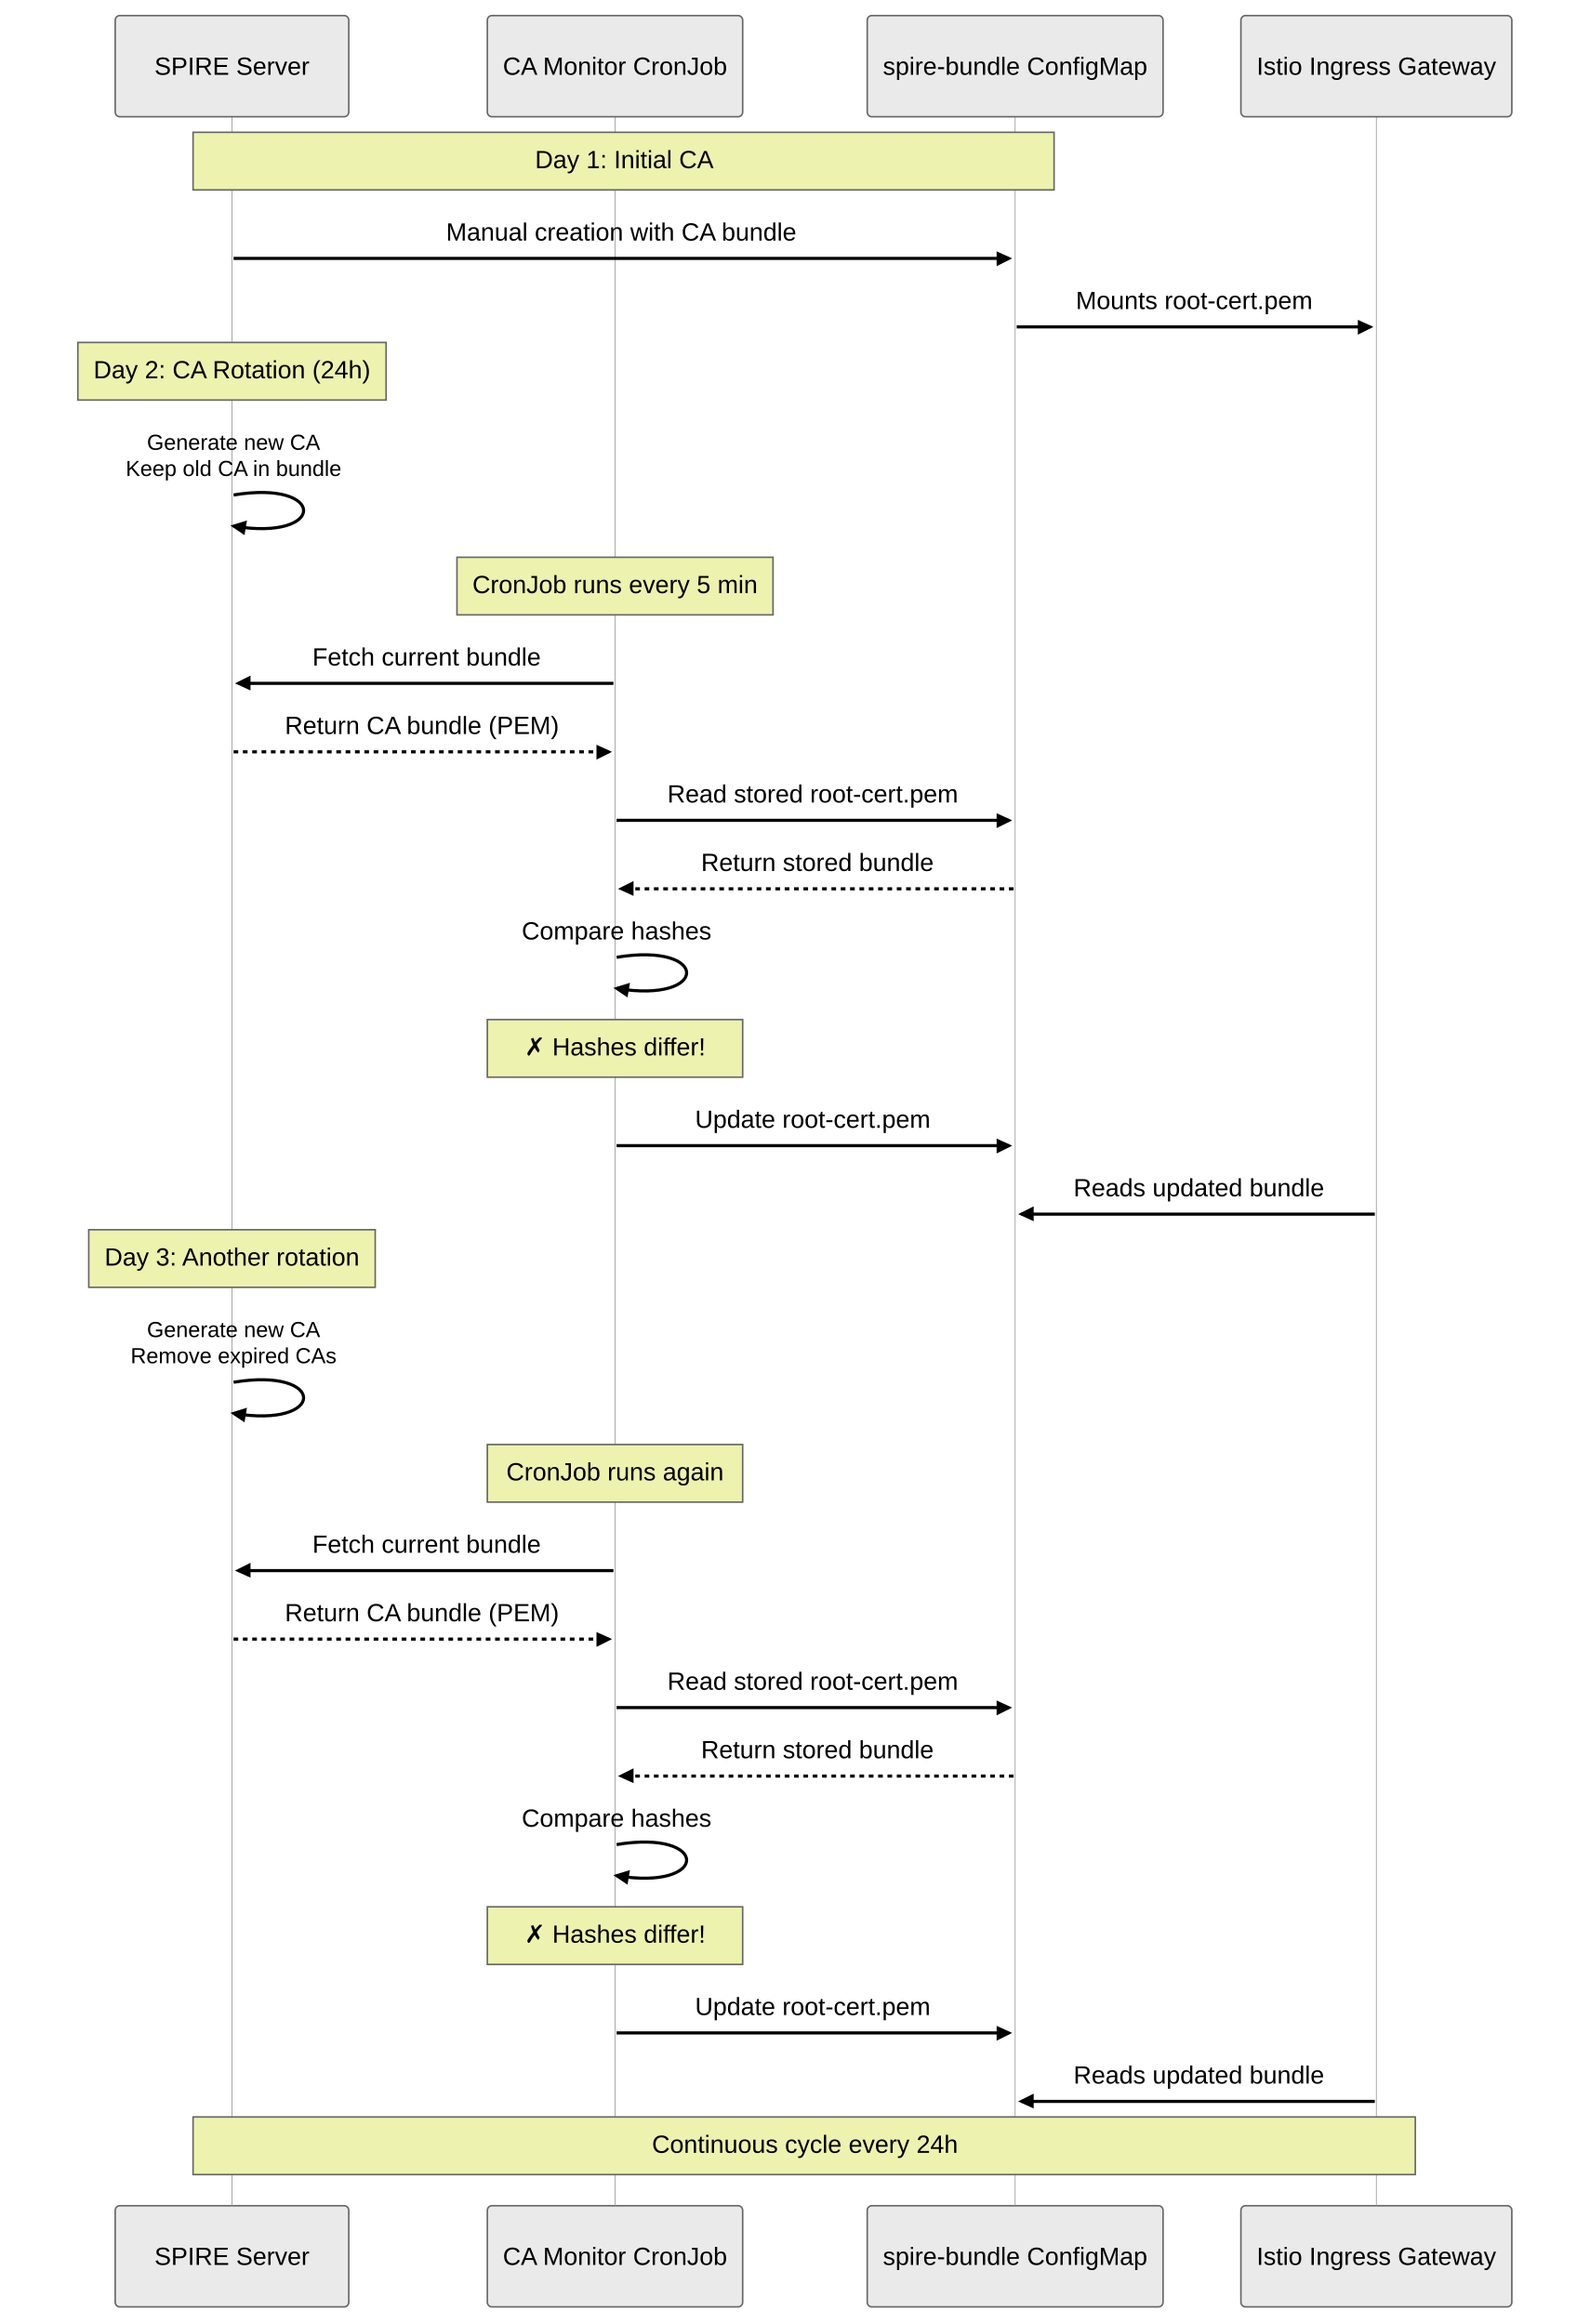
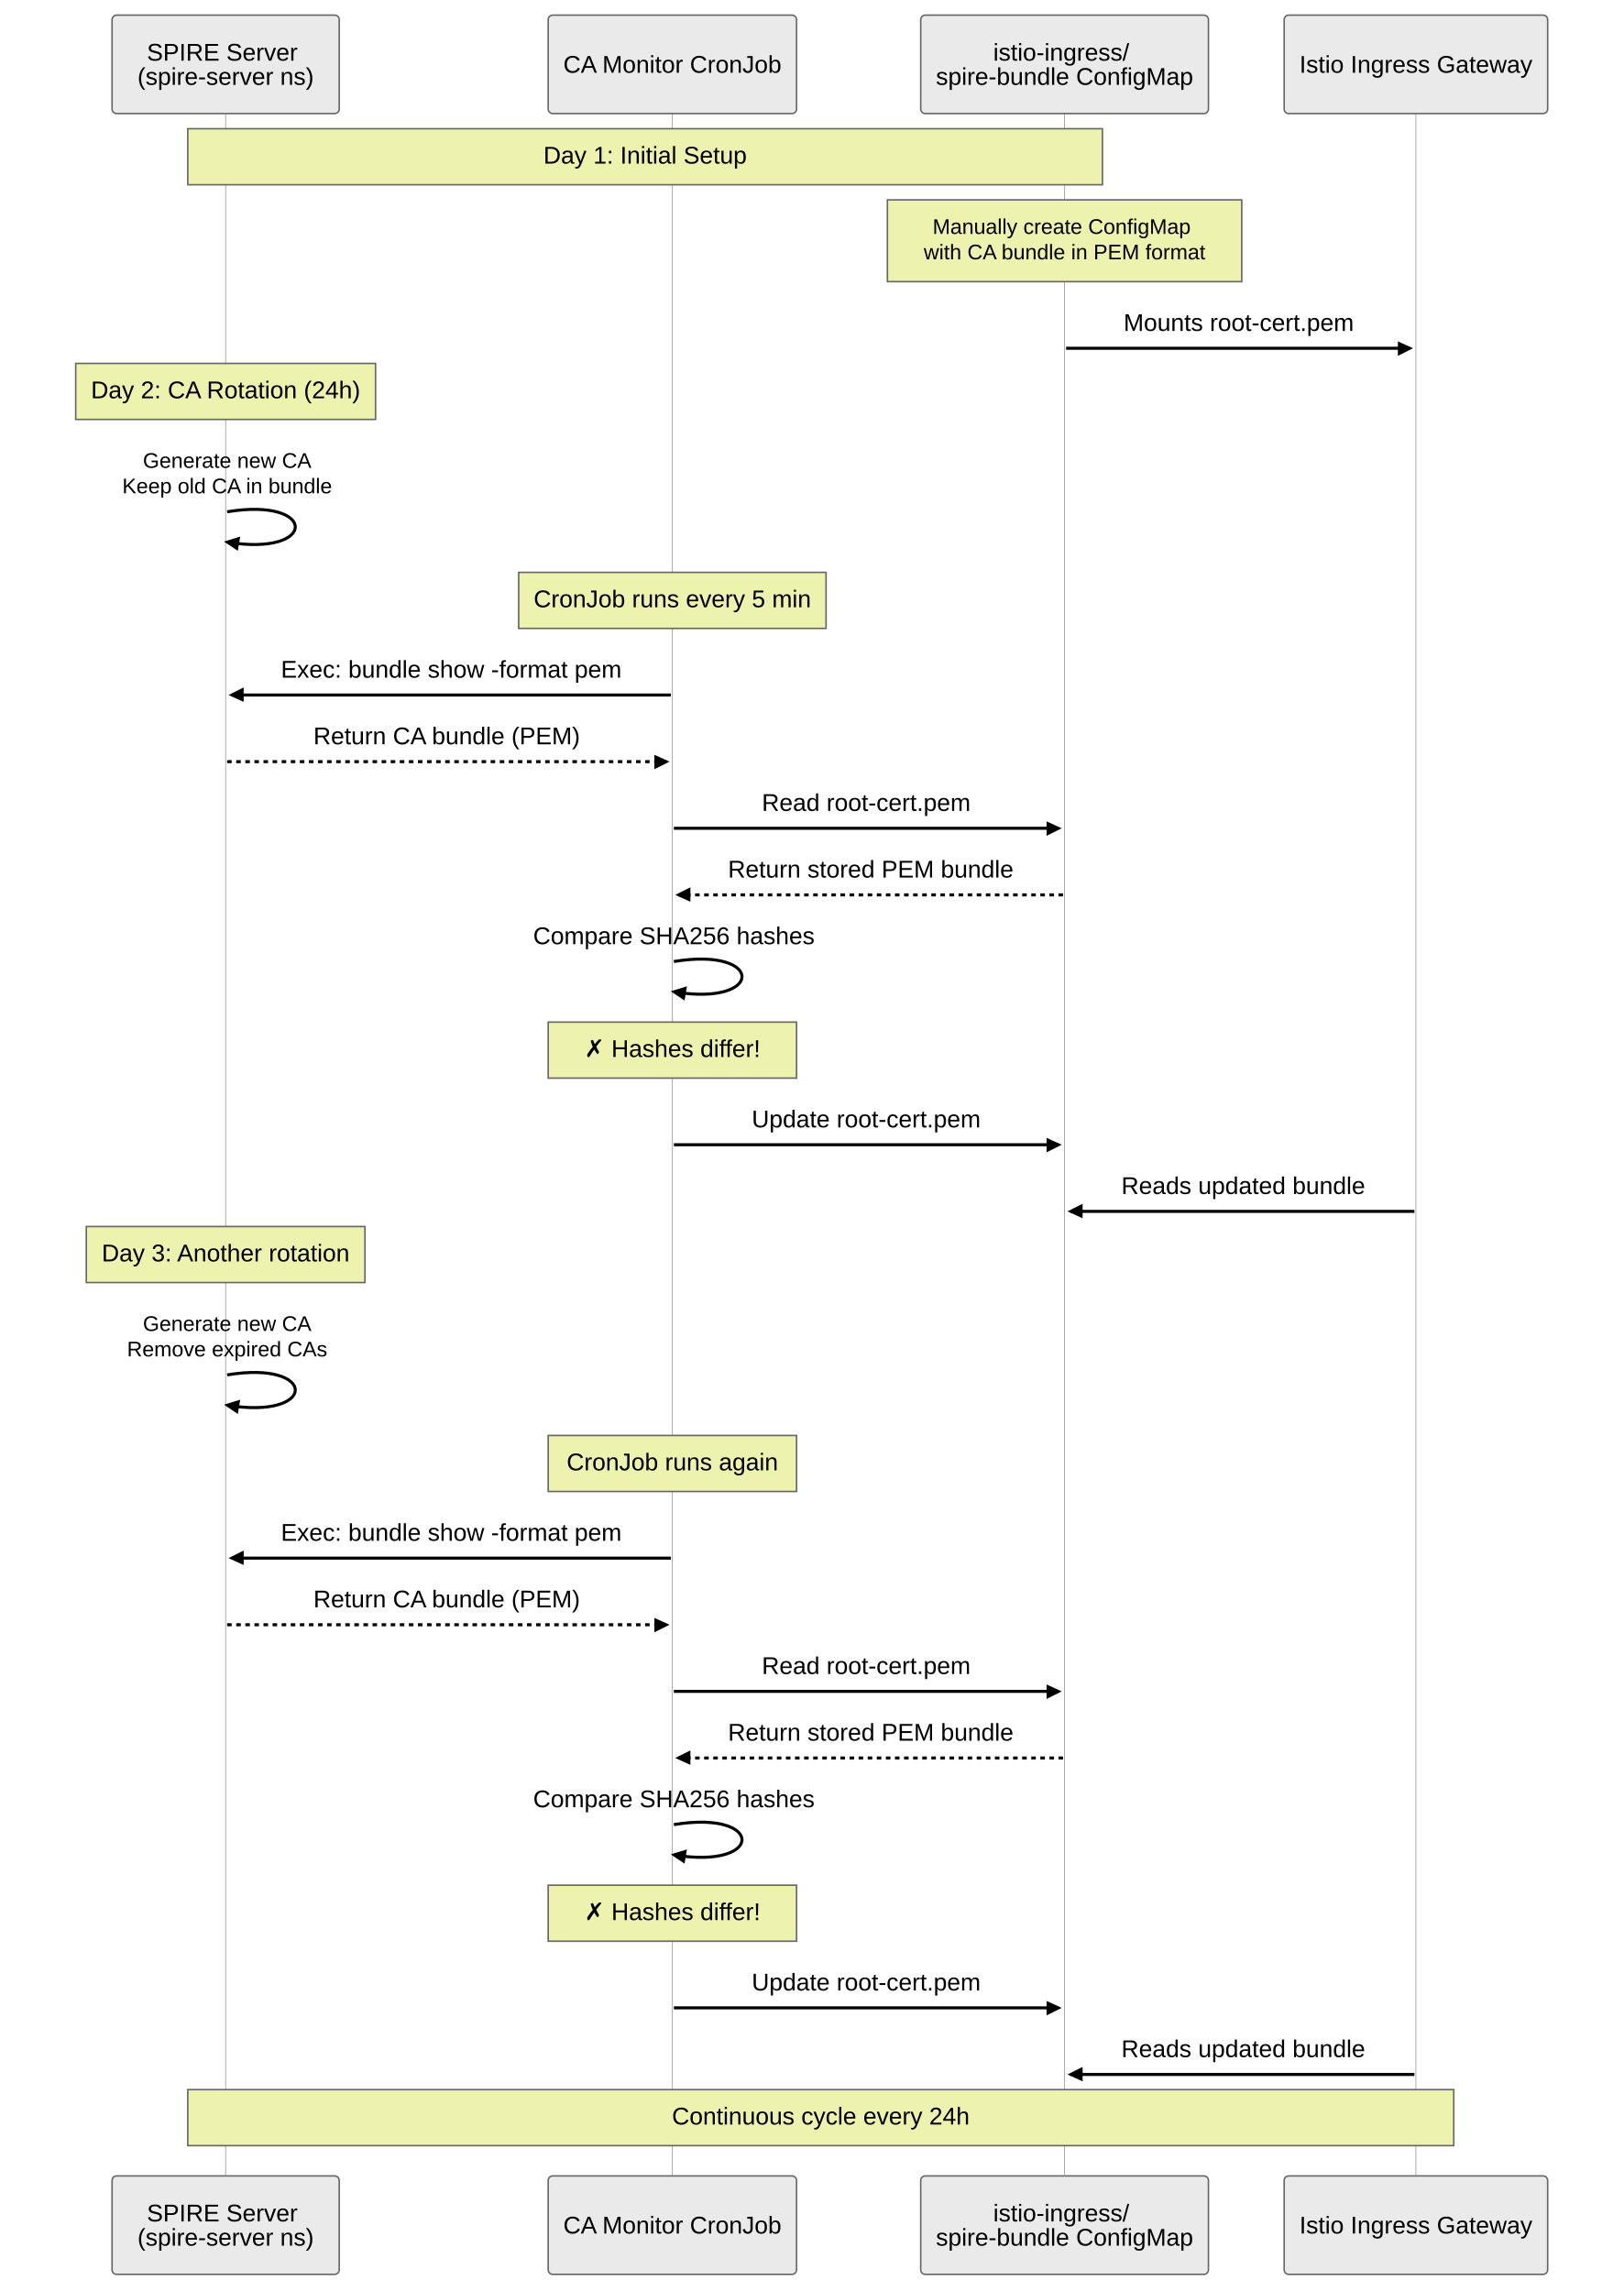
- <svg xmlns="http://www.w3.org/2000/svg" id="mermaid-0" width="100%" style="max-width: 1021px;" viewBox="-74 -10 1021 1493">
+ <svg xmlns="http://www.w3.org/2000/svg" id="mermaid-0" width="100%" style="max-width: 1072px;" viewBox="-74 -10 1072 1513">
  <g>
-     <rect x="723" y="1407" fill="#eaeaea" stroke="#666" width="174" height="65" rx="3" ry="3" />
-     <text x="810" y="1439.5" dominant-baseline="central" alignment-baseline="central" style="text-anchor: middle; font-size: 16px; font-weight: 400; font-family: arial, sans-serif;">
-       <tspan x="810" dy="0">Istio Ingress Gateway</tspan>
+     <rect x="774" y="1427" fill="#eaeaea" stroke="#666" width="174" height="65" rx="3" ry="3" />
+     <text x="861" y="1459.5" dominant-baseline="central" alignment-baseline="central" style="text-anchor: middle; font-size: 16px; font-weight: 400; font-family: arial, sans-serif;">
+       <tspan x="861" dy="0">Istio Ingress Gateway</tspan>
    </text>
  </g>
  <g>
-     <rect x="483" y="1407" fill="#eaeaea" stroke="#666" width="190" height="65" rx="3" ry="3" />
-     <text x="578" y="1439.5" dominant-baseline="central" alignment-baseline="central" style="text-anchor: middle; font-size: 16px; font-weight: 400; font-family: arial, sans-serif;">
-       <tspan x="578" dy="0">spire-bundle ConfigMap</tspan>
+     <rect x="534" y="1427" fill="#eaeaea" stroke="#666" width="190" height="65" rx="3" ry="3" />
+     <text x="629" y="1459.5" dominant-baseline="central" alignment-baseline="central" style="text-anchor: middle; font-size: 16px; font-weight: 400; font-family: arial, sans-serif;">
+       <tspan x="629" dy="-8">istio-ingress/</tspan>
+       <tspan x="629" dy="16">spire-bundle ConfigMap</tspan>
    </text>
  </g>
  <g>
-     <rect x="239" y="1407" fill="#eaeaea" stroke="#666" width="164" height="65" rx="3" ry="3" />
-     <text x="321" y="1439.5" dominant-baseline="central" alignment-baseline="central" style="text-anchor: middle; font-size: 16px; font-weight: 400; font-family: arial, sans-serif;">
-       <tspan x="321" dy="0">CA Monitor CronJob</tspan>
+     <rect x="288" y="1427" fill="#eaeaea" stroke="#666" width="164" height="65" rx="3" ry="3" />
+     <text x="370" y="1459.5" dominant-baseline="central" alignment-baseline="central" style="text-anchor: middle; font-size: 16px; font-weight: 400; font-family: arial, sans-serif;">
+       <tspan x="370" dy="0">CA Monitor CronJob</tspan>
    </text>
  </g>
  <g>
-     <rect x="0" y="1407" fill="#eaeaea" stroke="#666" width="150" height="65" rx="3" ry="3" />
-     <text x="75" y="1439.5" dominant-baseline="central" alignment-baseline="central" style="text-anchor: middle; font-size: 16px; font-weight: 400; font-family: arial, sans-serif;">
-       <tspan x="75" dy="0">SPIRE Server</tspan>
+     <rect x="0" y="1427" fill="#eaeaea" stroke="#666" width="150" height="65" rx="3" ry="3" />
+     <text x="75" y="1459.5" dominant-baseline="central" alignment-baseline="central" style="text-anchor: middle; font-size: 16px; font-weight: 400; font-family: arial, sans-serif;">
+       <tspan x="75" dy="-8">SPIRE Server</tspan>
+       <tspan x="75" dy="16">(spire-server ns)</tspan>
    </text>
  </g>
  <g>
-     <line x1="810" y1="65" x2="810" y2="1407" stroke-width="0.5px" stroke="#999" />
+     <line x1="861" y1="65" x2="861" y2="1427" stroke-width="0.5px" stroke="#999" />
    <g>
-       <rect x="723" y="0" fill="#eaeaea" stroke="#666" width="174" height="65" rx="3" ry="3" />
-       <text x="810" y="32.5" dominant-baseline="central" alignment-baseline="central" style="text-anchor: middle; font-size: 16px; font-weight: 400; font-family: arial, sans-serif;">
-         <tspan x="810" dy="0">Istio Ingress Gateway</tspan>
+       <rect x="774" y="0" fill="#eaeaea" stroke="#666" width="174" height="65" rx="3" ry="3" />
+       <text x="861" y="32.5" dominant-baseline="central" alignment-baseline="central" style="text-anchor: middle; font-size: 16px; font-weight: 400; font-family: arial, sans-serif;">
+         <tspan x="861" dy="0">Istio Ingress Gateway</tspan>
      </text>
    </g>
  </g>
  <g>
-     <line x1="578" y1="65" x2="578" y2="1407" stroke-width="0.5px" stroke="#999" />
+     <line x1="629" y1="65" x2="629" y2="1427" stroke-width="0.5px" stroke="#999" />
    <g>
-       <rect x="483" y="0" fill="#eaeaea" stroke="#666" width="190" height="65" rx="3" ry="3" />
-       <text x="578" y="32.5" dominant-baseline="central" alignment-baseline="central" style="text-anchor: middle; font-size: 16px; font-weight: 400; font-family: arial, sans-serif;">
-         <tspan x="578" dy="0">spire-bundle ConfigMap</tspan>
+       <rect x="534" y="0" fill="#eaeaea" stroke="#666" width="190" height="65" rx="3" ry="3" />
+       <text x="629" y="32.5" dominant-baseline="central" alignment-baseline="central" style="text-anchor: middle; font-size: 16px; font-weight: 400; font-family: arial, sans-serif;">
+         <tspan x="629" dy="-8">istio-ingress/</tspan>
+         <tspan x="629" dy="16">spire-bundle ConfigMap</tspan>
      </text>
    </g>
  </g>
  <g>
-     <line x1="321" y1="65" x2="321" y2="1407" stroke-width="0.5px" stroke="#999" />
+     <line x1="370" y1="65" x2="370" y2="1427" stroke-width="0.5px" stroke="#999" />
    <g>
-       <rect x="239" y="0" fill="#eaeaea" stroke="#666" width="164" height="65" rx="3" ry="3" />
-       <text x="321" y="32.5" dominant-baseline="central" alignment-baseline="central" style="text-anchor: middle; font-size: 16px; font-weight: 400; font-family: arial, sans-serif;">
-         <tspan x="321" dy="0">CA Monitor CronJob</tspan>
+       <rect x="288" y="0" fill="#eaeaea" stroke="#666" width="164" height="65" rx="3" ry="3" />
+       <text x="370" y="32.5" dominant-baseline="central" alignment-baseline="central" style="text-anchor: middle; font-size: 16px; font-weight: 400; font-family: arial, sans-serif;">
+         <tspan x="370" dy="0">CA Monitor CronJob</tspan>
      </text>
    </g>
  </g>
  <g>
-     <line x1="75" y1="65" x2="75" y2="1407" stroke-width="0.5px" stroke="#999" />
+     <line x1="75" y1="65" x2="75" y2="1427" stroke-width="0.5px" stroke="#999" />
    <g>
      <rect x="0" y="0" fill="#eaeaea" stroke="#666" width="150" height="65" rx="3" ry="3" />
      <text x="75" y="32.5" dominant-baseline="central" alignment-baseline="central" style="text-anchor: middle; font-size: 16px; font-weight: 400; font-family: arial, sans-serif;">
-         <tspan x="75" dy="0">SPIRE Server</tspan>
+         <tspan x="75" dy="-8">SPIRE Server</tspan>
+         <tspan x="75" dy="16">(spire-server ns)</tspan>
      </text>
    </g>
  </g>
  <g>
-     <rect x="50" y="75" fill="#EDF2AE" stroke="#666" width="553" height="37" />
-     <text x="327" y="93.5" text-anchor="middle" dominant-baseline="middle" alignment-baseline="middle" style="font-family: arial, sans-serif; font-size: 16px; font-weight: 400;">
-       <tspan x="327">Day 1: Initial CA</tspan>
+     <rect x="50" y="75" fill="#EDF2AE" stroke="#666" width="604" height="37" />
+     <text x="352" y="93.5" text-anchor="middle" dominant-baseline="middle" alignment-baseline="middle" style="font-family: arial, sans-serif; font-size: 16px; font-weight: 400;">
+       <tspan x="352">Day 1: Initial Setup</tspan>
    </text>
  </g>
  <g>
-     <rect x="-24" y="210" fill="#EDF2AE" stroke="#666" width="198" height="37" />
-     <text x="75" y="228.5" text-anchor="middle" dominant-baseline="middle" alignment-baseline="middle" style="font-family: arial, sans-serif; font-size: 16px; font-weight: 400;">
+     <rect x="512" y="122" fill="#EDF2AE" stroke="#666" width="234" height="54" />
+     <text x="629" y="140.5" text-anchor="middle" dominant-baseline="middle" alignment-baseline="middle" style="font-family: arial, sans-serif; font-size: 14px; font-weight: 400;">
+       <tspan x="629">Manually create ConfigMap</tspan>
+       <tspan x="629" dy="1.2em">with CA bundle in PEM format</tspan>
+     </text>
+   </g>
+   <g>
+     <rect x="-24" y="230" fill="#EDF2AE" stroke="#666" width="198" height="37" />
+     <text x="75" y="248.5" text-anchor="middle" dominant-baseline="middle" alignment-baseline="middle" style="font-family: arial, sans-serif; font-size: 16px; font-weight: 400;">
      <tspan x="75">Day 2: CA Rotation (24h)</tspan>
    </text>
  </g>
  <g>
-     <rect x="219.5" y="348" fill="#EDF2AE" stroke="#666" width="203" height="37" />
-     <text x="321" y="366.5" text-anchor="middle" dominant-baseline="middle" alignment-baseline="middle" style="font-family: arial, sans-serif; font-size: 16px; font-weight: 400;">
-       <tspan x="321">CronJob runs every 5 min</tspan>
+     <rect x="268.5" y="368" fill="#EDF2AE" stroke="#666" width="203" height="37" />
+     <text x="370" y="386.5" text-anchor="middle" dominant-baseline="middle" alignment-baseline="middle" style="font-family: arial, sans-serif; font-size: 16px; font-weight: 400;">
+       <tspan x="370">CronJob runs every 5 min</tspan>
    </text>
  </g>
  <g>
-     <rect x="239" y="645" fill="#EDF2AE" stroke="#666" width="164" height="37" />
-     <text x="321" y="663.5" text-anchor="middle" dominant-baseline="middle" alignment-baseline="middle" style="font-family: arial, sans-serif; font-size: 16px; font-weight: 400;">
-       <tspan x="321">✗ Hashes differ!</tspan>
+     <rect x="288" y="665" fill="#EDF2AE" stroke="#666" width="164" height="37" />
+     <text x="370" y="683.5" text-anchor="middle" dominant-baseline="middle" alignment-baseline="middle" style="font-family: arial, sans-serif; font-size: 16px; font-weight: 400;">
+       <tspan x="370">✗ Hashes differ!</tspan>
    </text>
  </g>
  <g>
-     <rect x="-17" y="780" fill="#EDF2AE" stroke="#666" width="184" height="37" />
-     <text x="75" y="798.5" text-anchor="middle" dominant-baseline="middle" alignment-baseline="middle" style="font-family: arial, sans-serif; font-size: 16px; font-weight: 400;">
+     <rect x="-17" y="800" fill="#EDF2AE" stroke="#666" width="184" height="37" />
+     <text x="75" y="818.5" text-anchor="middle" dominant-baseline="middle" alignment-baseline="middle" style="font-family: arial, sans-serif; font-size: 16px; font-weight: 400;">
      <tspan x="75">Day 3: Another rotation</tspan>
    </text>
  </g>
  <g>
-     <rect x="239" y="918" fill="#EDF2AE" stroke="#666" width="164" height="37" />
-     <text x="321" y="936.5" text-anchor="middle" dominant-baseline="middle" alignment-baseline="middle" style="font-family: arial, sans-serif; font-size: 16px; font-weight: 400;">
-       <tspan x="321">CronJob runs again</tspan>
+     <rect x="288" y="938" fill="#EDF2AE" stroke="#666" width="164" height="37" />
+     <text x="370" y="956.5" text-anchor="middle" dominant-baseline="middle" alignment-baseline="middle" style="font-family: arial, sans-serif; font-size: 16px; font-weight: 400;">
+       <tspan x="370">CronJob runs again</tspan>
    </text>
  </g>
  <g>
-     <rect x="239" y="1215" fill="#EDF2AE" stroke="#666" width="164" height="37" />
-     <text x="321" y="1233.5" text-anchor="middle" dominant-baseline="middle" alignment-baseline="middle" style="font-family: arial, sans-serif; font-size: 16px; font-weight: 400;">
-       <tspan x="321">✗ Hashes differ!</tspan>
+     <rect x="288" y="1235" fill="#EDF2AE" stroke="#666" width="164" height="37" />
+     <text x="370" y="1253.5" text-anchor="middle" dominant-baseline="middle" alignment-baseline="middle" style="font-family: arial, sans-serif; font-size: 16px; font-weight: 400;">
+       <tspan x="370">✗ Hashes differ!</tspan>
    </text>
  </g>
  <g>
-     <rect x="50" y="1350" fill="#EDF2AE" stroke="#666" width="785" height="37" />
-     <text x="443" y="1368.5" text-anchor="middle" dominant-baseline="middle" alignment-baseline="middle" style="font-family: arial, sans-serif; font-size: 16px; font-weight: 400;">
-       <tspan x="443">Continuous cycle every 24h</tspan>
+     <rect x="50" y="1370" fill="#EDF2AE" stroke="#666" width="836" height="37" />
+     <text x="468" y="1388.5" text-anchor="middle" dominant-baseline="middle" alignment-baseline="middle" style="font-family: arial, sans-serif; font-size: 16px; font-weight: 400;">
+       <tspan x="468">Continuous cycle every 24h</tspan>
    </text>
  </g>
-   <text x="325" y="140" text-anchor="middle" dominant-baseline="middle" alignment-baseline="middle" style="font-family: arial, sans-serif; font-size: 16px; font-weight: 400;">Manual creation with CA bundle</text>
-   <line x1="76" y1="156" x2="574" y2="156" stroke-width="2" stroke="black" marker-end="url(#arrowhead)" />
-   <text x="693" y="184" text-anchor="middle" dominant-baseline="middle" alignment-baseline="middle" style="font-family: arial, sans-serif; font-size: 16px; font-weight: 400;">Mounts root-cert.pem</text>
-   <line x1="579" y1="200" x2="806" y2="200" stroke-width="2" stroke="black" marker-end="url(#arrowhead)" />
-   <text x="76" y="275" text-anchor="middle" dominant-baseline="middle" alignment-baseline="middle" style="font-family: arial, sans-serif; font-size: 14px; font-weight: 400;">Generate new CA<tspan x="76" dy="1.2em">Keep old CA in bundle</tspan>
+   <text x="744" y="204" text-anchor="middle" dominant-baseline="middle" alignment-baseline="middle" style="font-family: arial, sans-serif; font-size: 16px; font-weight: 400;">Mounts root-cert.pem</text>
+   <line x1="630" y1="220" x2="857" y2="220" stroke-width="2" stroke="black" marker-end="url(#arrowhead)" />
+   <text x="76" y="295" text-anchor="middle" dominant-baseline="middle" alignment-baseline="middle" style="font-family: arial, sans-serif; font-size: 14px; font-weight: 400;">Generate new CA<tspan x="76" dy="1.2em">Keep old CA in bundle</tspan>
  </text>
-   <path d="M 76,308 C 136,298 136,338 76,328" stroke-width="2" stroke="black" fill="none" marker-end="url(#arrowhead)" />
-   <text x="200" y="413" text-anchor="middle" dominant-baseline="middle" alignment-baseline="middle" style="font-family: arial, sans-serif; font-size: 16px; font-weight: 400;">Fetch current bundle</text>
-   <line x1="320" y1="429" x2="79" y2="429" stroke-width="2" stroke="black" marker-end="url(#arrowhead)" />
-   <text x="197" y="457" text-anchor="middle" dominant-baseline="middle" alignment-baseline="middle" style="font-family: arial, sans-serif; font-size: 16px; font-weight: 400;">Return CA bundle (PEM)</text>
-   <line x1="76" y1="473" x2="317" y2="473" stroke-width="2" stroke="black" stroke-dasharray="3,3" marker-end="url(#arrowhead)" />
-   <text x="448" y="501" text-anchor="middle" dominant-baseline="middle" alignment-baseline="middle" style="font-family: arial, sans-serif; font-size: 16px; font-weight: 400;">Read stored root-cert.pem</text>
-   <line x1="322" y1="517" x2="574" y2="517" stroke-width="2" stroke="black" marker-end="url(#arrowhead)" />
-   <text x="451" y="545" text-anchor="middle" dominant-baseline="middle" alignment-baseline="middle" style="font-family: arial, sans-serif; font-size: 16px; font-weight: 400;">Return stored bundle</text>
-   <line x1="577" y1="561" x2="325" y2="561" stroke-width="2" stroke="black" stroke-dasharray="3,3" marker-end="url(#arrowhead)" />
-   <text x="322" y="589" text-anchor="middle" dominant-baseline="middle" alignment-baseline="middle" style="font-family: arial, sans-serif; font-size: 16px; font-weight: 400;">Compare hashes</text>
-   <path d="M 322,605 C 382,595 382,635 322,625" stroke-width="2" stroke="black" fill="none" marker-end="url(#arrowhead)" />
-   <text x="448" y="710" text-anchor="middle" dominant-baseline="middle" alignment-baseline="middle" style="font-family: arial, sans-serif; font-size: 16px; font-weight: 400;">Update root-cert.pem</text>
-   <line x1="322" y1="726" x2="574" y2="726" stroke-width="2" stroke="black" marker-end="url(#arrowhead)" />
-   <text x="696" y="754" text-anchor="middle" dominant-baseline="middle" alignment-baseline="middle" style="font-family: arial, sans-serif; font-size: 16px; font-weight: 400;">Reads updated bundle</text>
-   <line x1="809" y1="770" x2="582" y2="770" stroke-width="2" stroke="black" marker-end="url(#arrowhead)" />
-   <text x="76" y="845" text-anchor="middle" dominant-baseline="middle" alignment-baseline="middle" style="font-family: arial, sans-serif; font-size: 14px; font-weight: 400;">Generate new CA<tspan x="76" dy="1.2em">Remove expired CAs</tspan>
+   <path d="M 76,328 C 136,318 136,358 76,348" stroke-width="2" stroke="black" fill="none" marker-end="url(#arrowhead)" />
+   <text x="224" y="433" text-anchor="middle" dominant-baseline="middle" alignment-baseline="middle" style="font-family: arial, sans-serif; font-size: 16px; font-weight: 400;">Exec: bundle show -format pem</text>
+   <line x1="369" y1="449" x2="79" y2="449" stroke-width="2" stroke="black" marker-end="url(#arrowhead)" />
+   <text x="221" y="477" text-anchor="middle" dominant-baseline="middle" alignment-baseline="middle" style="font-family: arial, sans-serif; font-size: 16px; font-weight: 400;">Return CA bundle (PEM)</text>
+   <line x1="76" y1="493" x2="366" y2="493" stroke-width="2" stroke="black" stroke-dasharray="3,3" marker-end="url(#arrowhead)" />
+   <text x="498" y="521" text-anchor="middle" dominant-baseline="middle" alignment-baseline="middle" style="font-family: arial, sans-serif; font-size: 16px; font-weight: 400;">Read root-cert.pem</text>
+   <line x1="371" y1="537" x2="625" y2="537" stroke-width="2" stroke="black" marker-end="url(#arrowhead)" />
+   <text x="501" y="565" text-anchor="middle" dominant-baseline="middle" alignment-baseline="middle" style="font-family: arial, sans-serif; font-size: 16px; font-weight: 400;">Return stored PEM bundle</text>
+   <line x1="628" y1="581" x2="374" y2="581" stroke-width="2" stroke="black" stroke-dasharray="3,3" marker-end="url(#arrowhead)" />
+   <text x="371" y="609" text-anchor="middle" dominant-baseline="middle" alignment-baseline="middle" style="font-family: arial, sans-serif; font-size: 16px; font-weight: 400;">Compare SHA256 hashes</text>
+   <path d="M 371,625 C 431,615 431,655 371,645" stroke-width="2" stroke="black" fill="none" marker-end="url(#arrowhead)" />
+   <text x="498" y="730" text-anchor="middle" dominant-baseline="middle" alignment-baseline="middle" style="font-family: arial, sans-serif; font-size: 16px; font-weight: 400;">Update root-cert.pem</text>
+   <line x1="371" y1="746" x2="625" y2="746" stroke-width="2" stroke="black" marker-end="url(#arrowhead)" />
+   <text x="747" y="774" text-anchor="middle" dominant-baseline="middle" alignment-baseline="middle" style="font-family: arial, sans-serif; font-size: 16px; font-weight: 400;">Reads updated bundle</text>
+   <line x1="860" y1="790" x2="633" y2="790" stroke-width="2" stroke="black" marker-end="url(#arrowhead)" />
+   <text x="76" y="865" text-anchor="middle" dominant-baseline="middle" alignment-baseline="middle" style="font-family: arial, sans-serif; font-size: 14px; font-weight: 400;">Generate new CA<tspan x="76" dy="1.2em">Remove expired CAs</tspan>
  </text>
-   <path d="M 76,878 C 136,868 136,908 76,898" stroke-width="2" stroke="black" fill="none" marker-end="url(#arrowhead)" />
-   <text x="200" y="983" text-anchor="middle" dominant-baseline="middle" alignment-baseline="middle" style="font-family: arial, sans-serif; font-size: 16px; font-weight: 400;">Fetch current bundle</text>
-   <line x1="320" y1="999" x2="79" y2="999" stroke-width="2" stroke="black" marker-end="url(#arrowhead)" />
-   <text x="197" y="1027" text-anchor="middle" dominant-baseline="middle" alignment-baseline="middle" style="font-family: arial, sans-serif; font-size: 16px; font-weight: 400;">Return CA bundle (PEM)</text>
-   <line x1="76" y1="1043" x2="317" y2="1043" stroke-width="2" stroke="black" stroke-dasharray="3,3" marker-end="url(#arrowhead)" />
-   <text x="448" y="1071" text-anchor="middle" dominant-baseline="middle" alignment-baseline="middle" style="font-family: arial, sans-serif; font-size: 16px; font-weight: 400;">Read stored root-cert.pem</text>
-   <line x1="322" y1="1087" x2="574" y2="1087" stroke-width="2" stroke="black" marker-end="url(#arrowhead)" />
-   <text x="451" y="1115" text-anchor="middle" dominant-baseline="middle" alignment-baseline="middle" style="font-family: arial, sans-serif; font-size: 16px; font-weight: 400;">Return stored bundle</text>
-   <line x1="577" y1="1131" x2="325" y2="1131" stroke-width="2" stroke="black" stroke-dasharray="3,3" marker-end="url(#arrowhead)" />
-   <text x="322" y="1159" text-anchor="middle" dominant-baseline="middle" alignment-baseline="middle" style="font-family: arial, sans-serif; font-size: 16px; font-weight: 400;">Compare hashes</text>
-   <path d="M 322,1175 C 382,1165 382,1205 322,1195" stroke-width="2" stroke="black" fill="none" marker-end="url(#arrowhead)" />
-   <text x="448" y="1280" text-anchor="middle" dominant-baseline="middle" alignment-baseline="middle" style="font-family: arial, sans-serif; font-size: 16px; font-weight: 400;">Update root-cert.pem</text>
-   <line x1="322" y1="1296" x2="574" y2="1296" stroke-width="2" stroke="black" marker-end="url(#arrowhead)" />
-   <text x="696" y="1324" text-anchor="middle" dominant-baseline="middle" alignment-baseline="middle" style="font-family: arial, sans-serif; font-size: 16px; font-weight: 400;">Reads updated bundle</text>
-   <line x1="809" y1="1340" x2="582" y2="1340" stroke-width="2" stroke="black" marker-end="url(#arrowhead)" />
+   <path d="M 76,898 C 136,888 136,928 76,918" stroke-width="2" stroke="black" fill="none" marker-end="url(#arrowhead)" />
+   <text x="224" y="1003" text-anchor="middle" dominant-baseline="middle" alignment-baseline="middle" style="font-family: arial, sans-serif; font-size: 16px; font-weight: 400;">Exec: bundle show -format pem</text>
+   <line x1="369" y1="1019" x2="79" y2="1019" stroke-width="2" stroke="black" marker-end="url(#arrowhead)" />
+   <text x="221" y="1047" text-anchor="middle" dominant-baseline="middle" alignment-baseline="middle" style="font-family: arial, sans-serif; font-size: 16px; font-weight: 400;">Return CA bundle (PEM)</text>
+   <line x1="76" y1="1063" x2="366" y2="1063" stroke-width="2" stroke="black" stroke-dasharray="3,3" marker-end="url(#arrowhead)" />
+   <text x="498" y="1091" text-anchor="middle" dominant-baseline="middle" alignment-baseline="middle" style="font-family: arial, sans-serif; font-size: 16px; font-weight: 400;">Read root-cert.pem</text>
+   <line x1="371" y1="1107" x2="625" y2="1107" stroke-width="2" stroke="black" marker-end="url(#arrowhead)" />
+   <text x="501" y="1135" text-anchor="middle" dominant-baseline="middle" alignment-baseline="middle" style="font-family: arial, sans-serif; font-size: 16px; font-weight: 400;">Return stored PEM bundle</text>
+   <line x1="628" y1="1151" x2="374" y2="1151" stroke-width="2" stroke="black" stroke-dasharray="3,3" marker-end="url(#arrowhead)" />
+   <text x="371" y="1179" text-anchor="middle" dominant-baseline="middle" alignment-baseline="middle" style="font-family: arial, sans-serif; font-size: 16px; font-weight: 400;">Compare SHA256 hashes</text>
+   <path d="M 371,1195 C 431,1185 431,1225 371,1215" stroke-width="2" stroke="black" fill="none" marker-end="url(#arrowhead)" />
+   <text x="498" y="1300" text-anchor="middle" dominant-baseline="middle" alignment-baseline="middle" style="font-family: arial, sans-serif; font-size: 16px; font-weight: 400;">Update root-cert.pem</text>
+   <line x1="371" y1="1316" x2="625" y2="1316" stroke-width="2" stroke="black" marker-end="url(#arrowhead)" />
+   <text x="747" y="1344" text-anchor="middle" dominant-baseline="middle" alignment-baseline="middle" style="font-family: arial, sans-serif; font-size: 16px; font-weight: 400;">Reads updated bundle</text>
+   <line x1="860" y1="1360" x2="633" y2="1360" stroke-width="2" stroke="black" marker-end="url(#arrowhead)" />
  <defs>
    <marker id="arrowhead" refX="7.9" refY="5" markerUnits="userSpaceOnUse" markerWidth="12" markerHeight="12" orient="auto-start-reverse">
      <path d="M -1 0 L 10 5 L 0 10 z" />
    </marker>
  </defs>
</svg>
